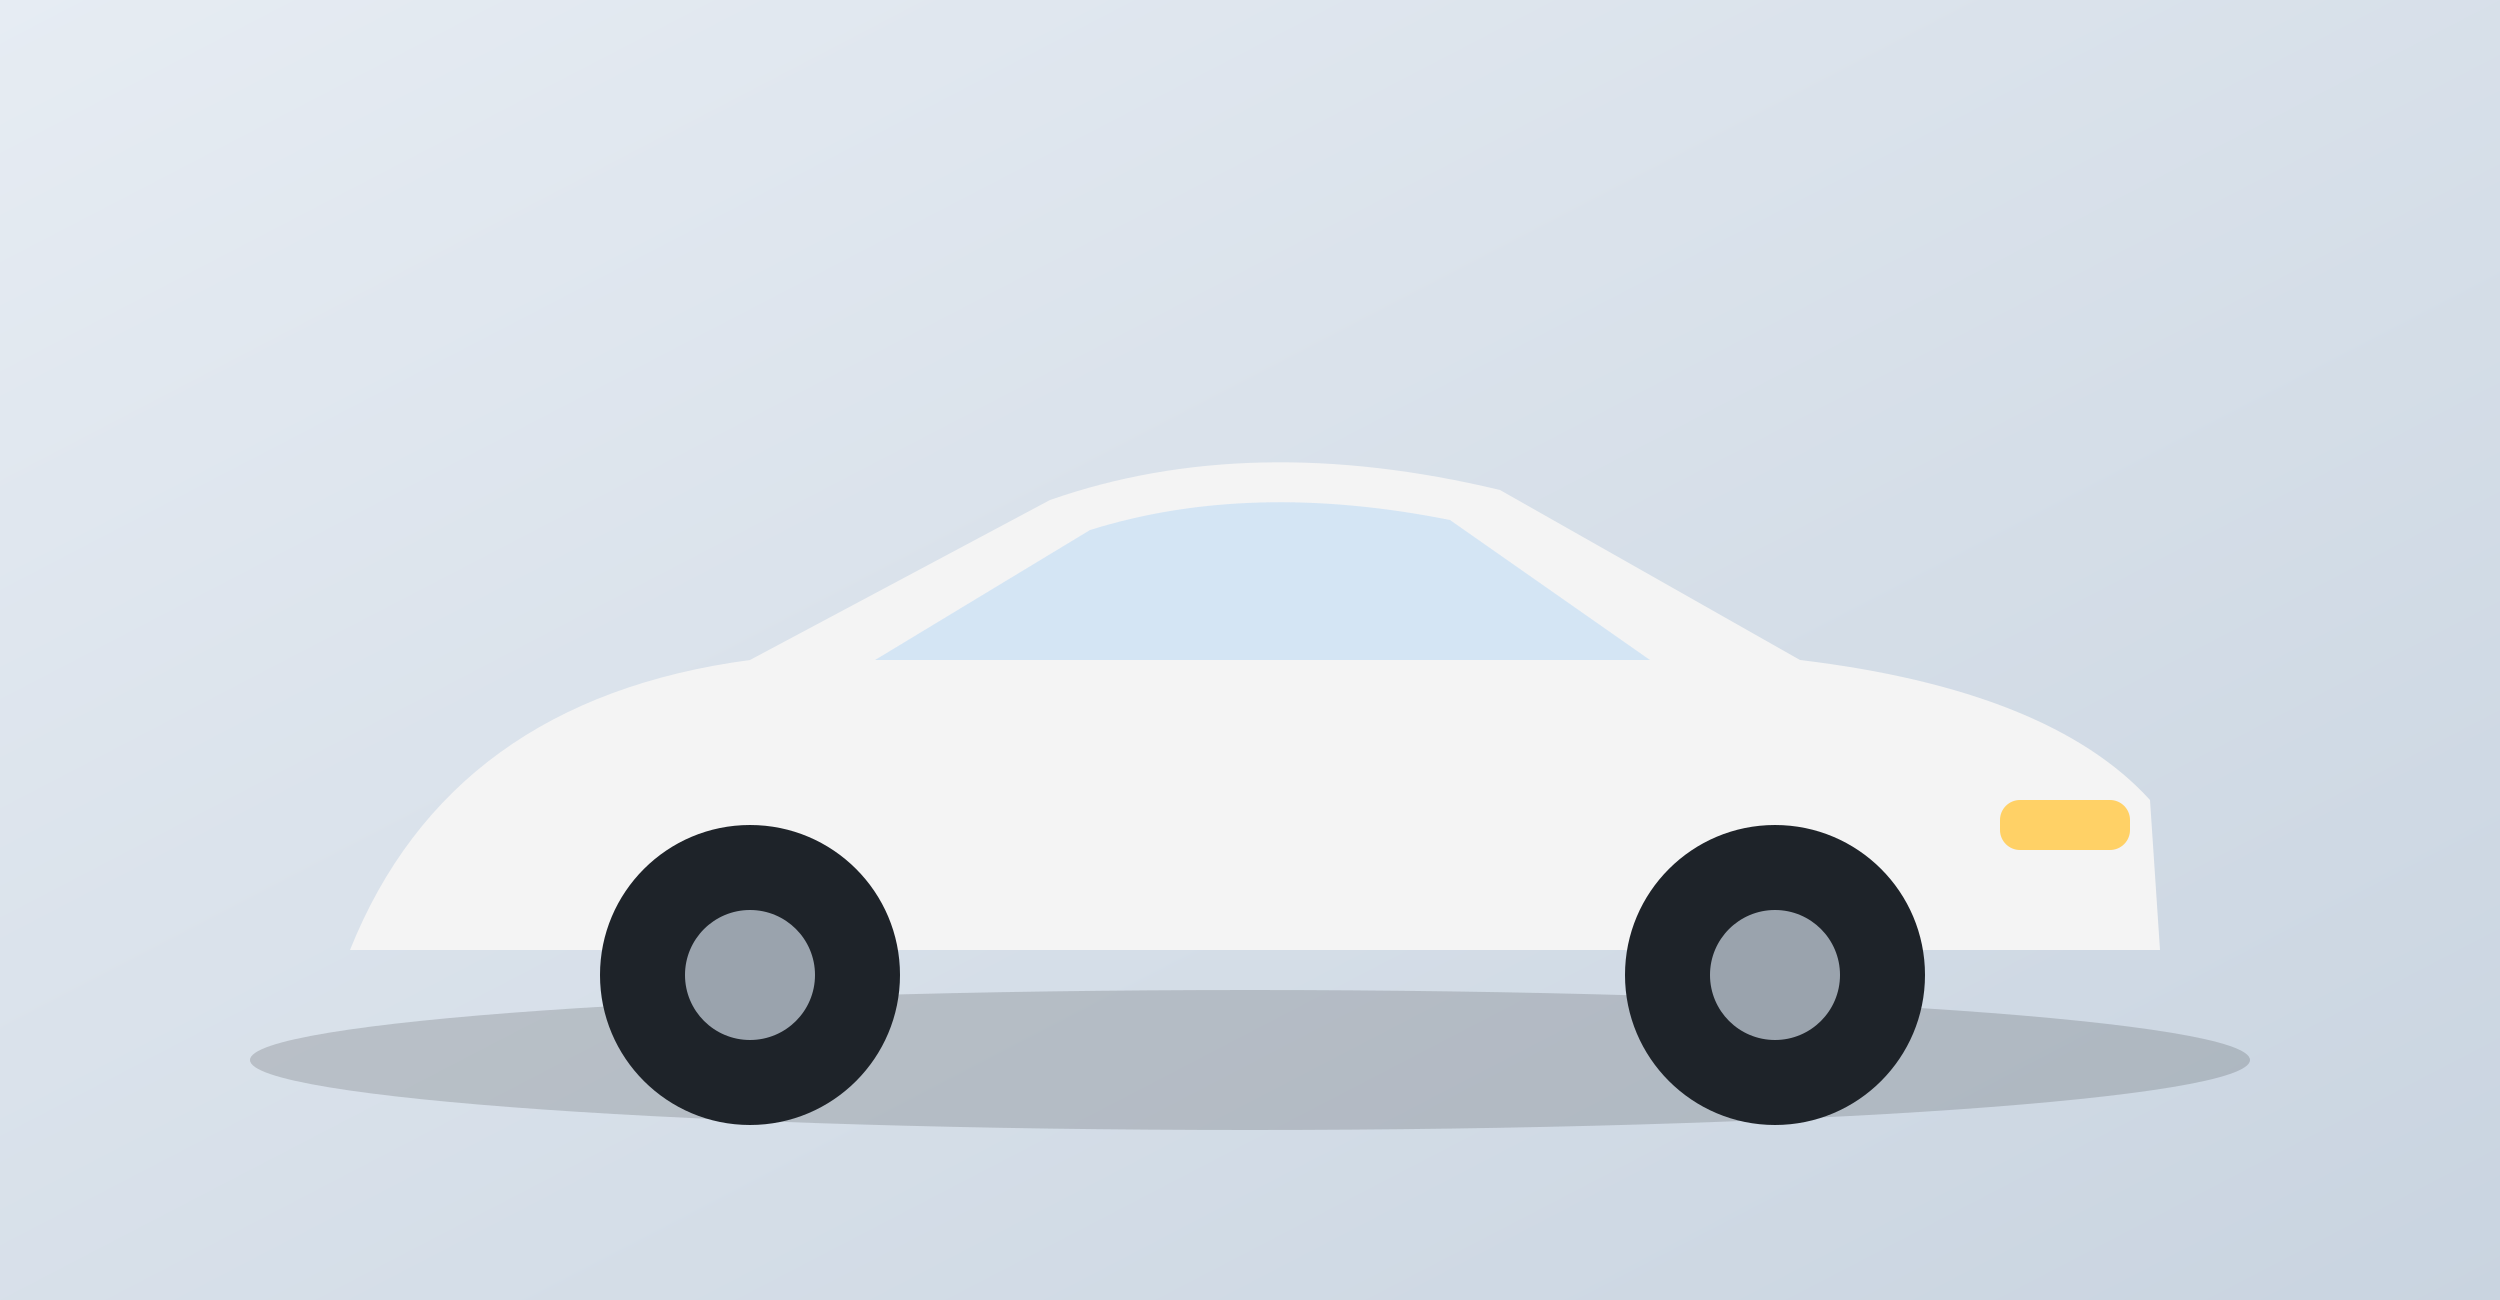
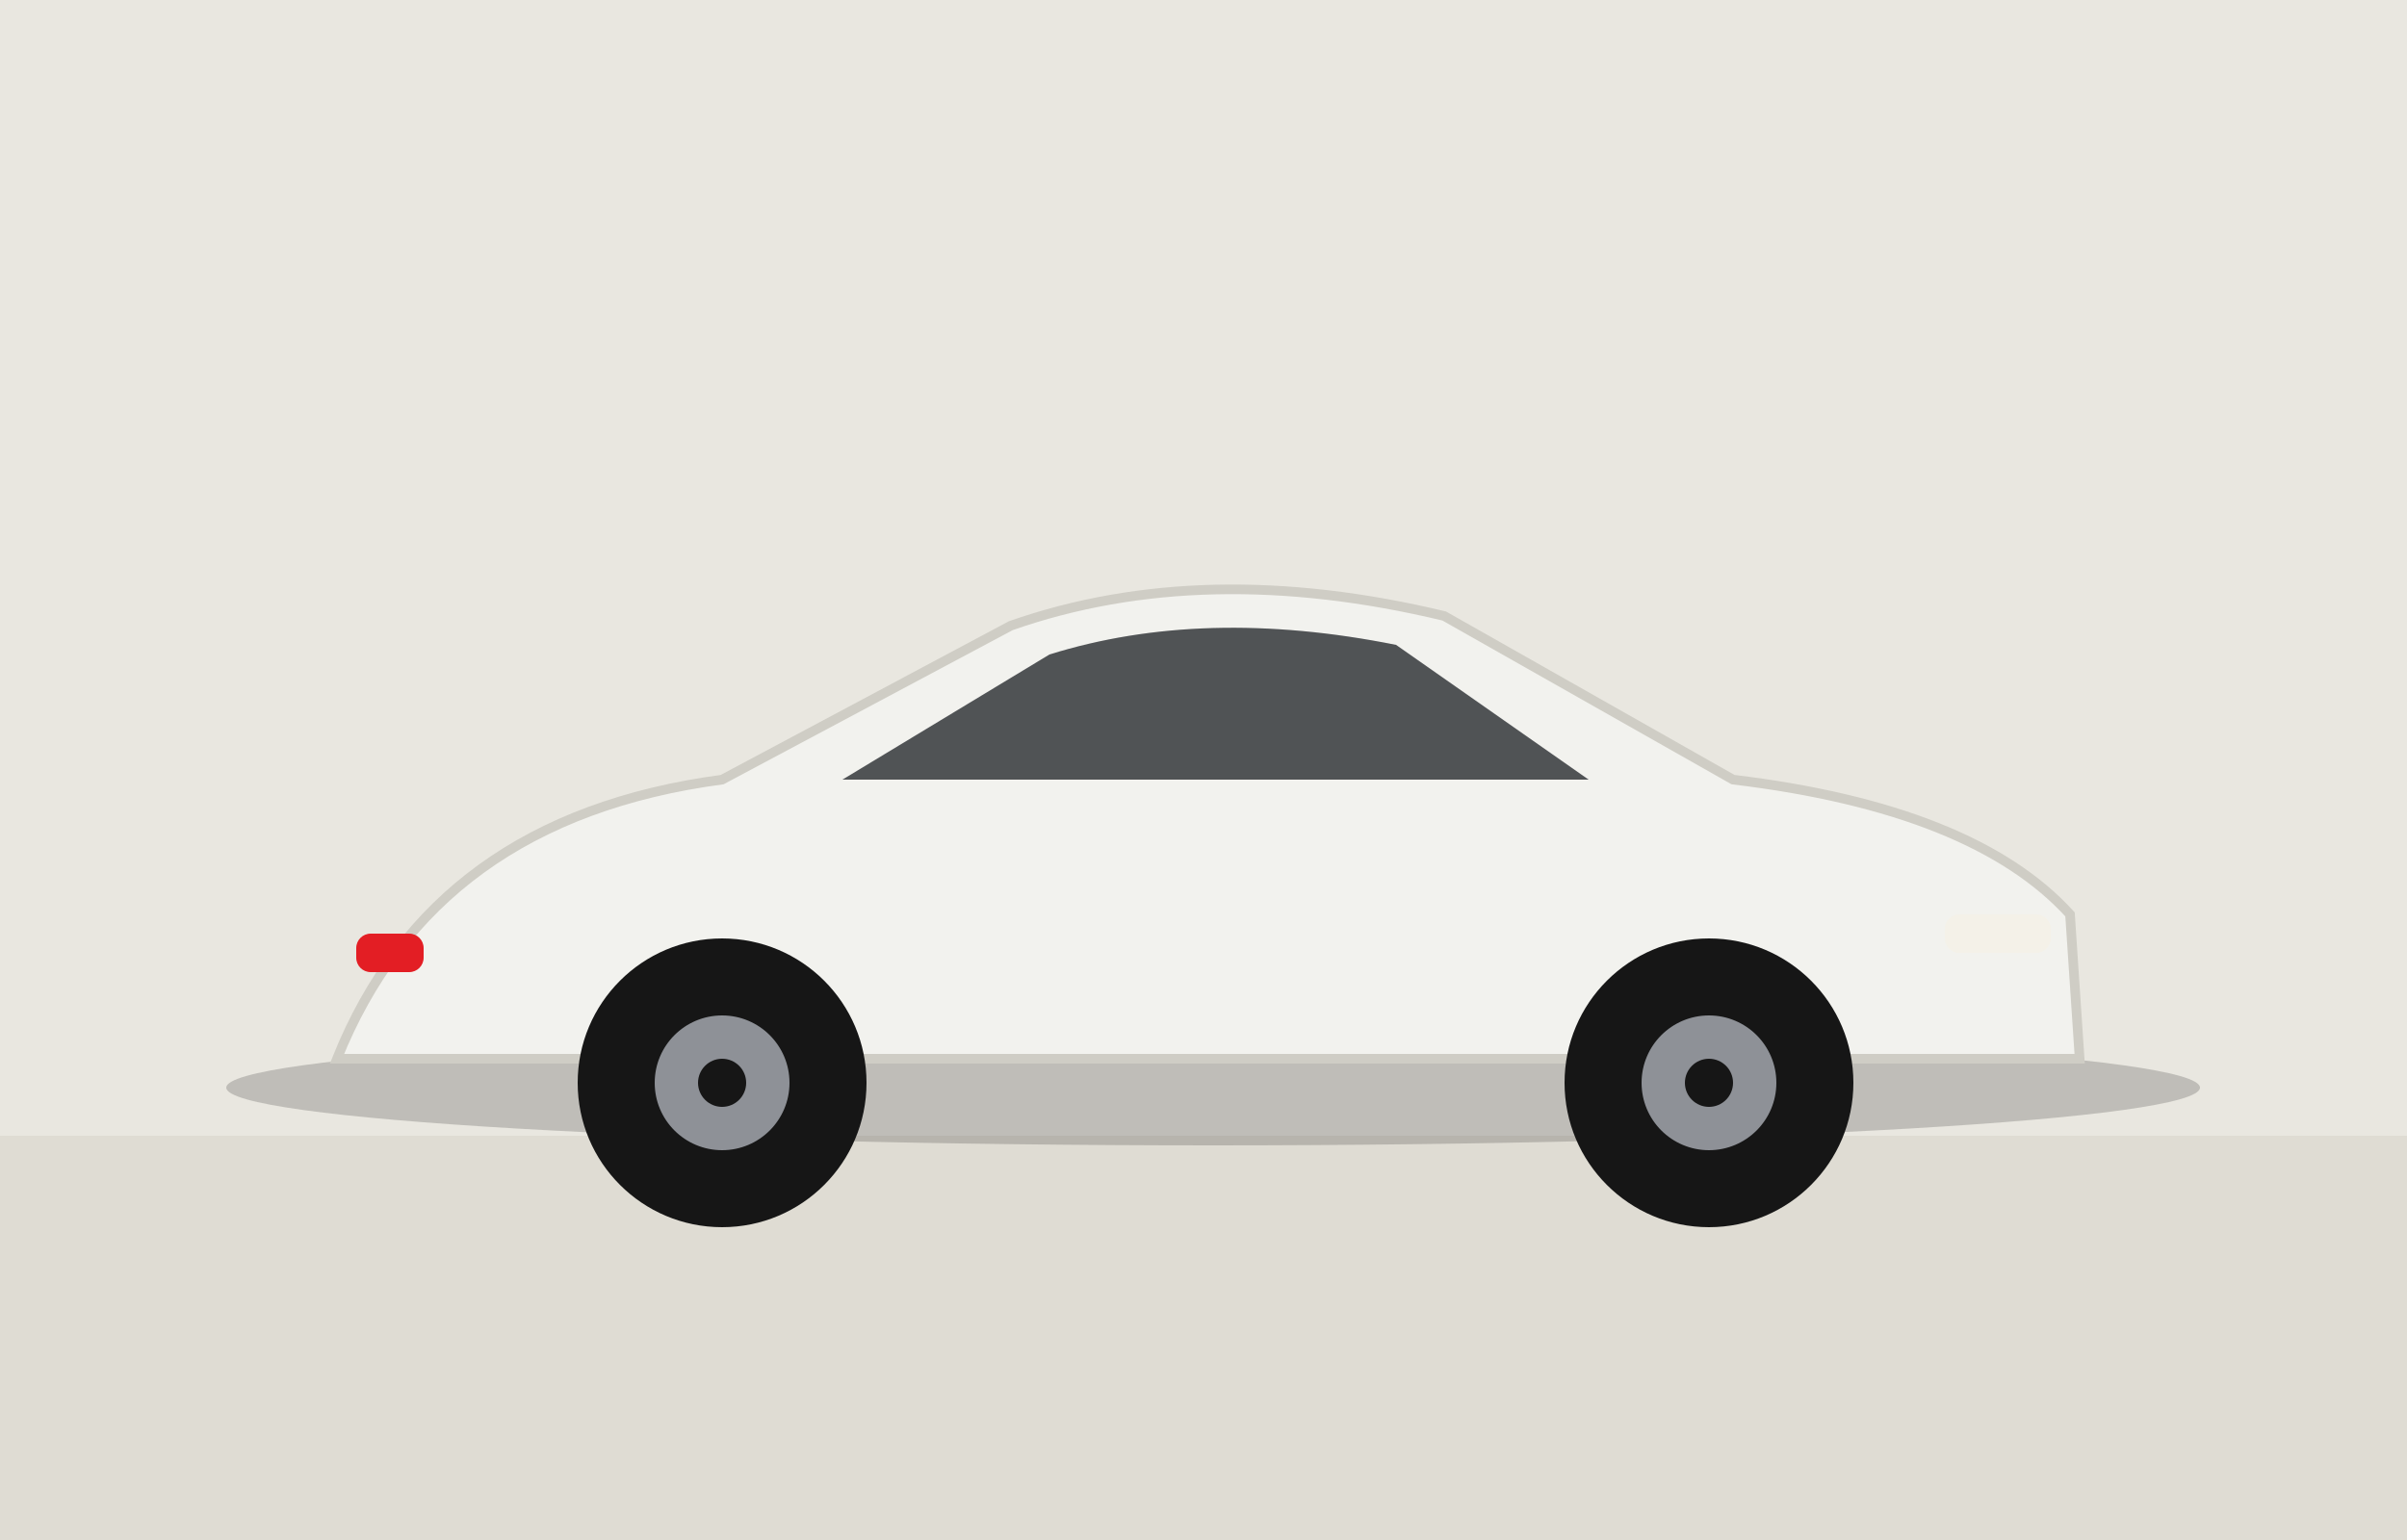
- <svg xmlns="http://www.w3.org/2000/svg" viewBox="0 0 500 260">
-   <defs>
-     <linearGradient id="g" x1="0" y1="0" x2="1" y2="1">
-       <stop offset="0" stop-color="#e6ecf3" />
-       <stop offset="1" stop-color="#c9d4e0" />
-     </linearGradient>
-   </defs>
-   <rect width="500" height="260" fill="url(#g)" />
-   <ellipse cx="250" cy="212" rx="200" ry="14" fill="#000" opacity=".15" />
-   <path d="M70 190 Q90 140 150 132 L210 100 Q250 86 300 98 L360 132 Q410 138 430 160 L432 190 Z" fill="#f4f4f4" />
-   <path d="M175 132 L218 106 Q250 96 290 104 L330 132 Z" fill="#cfe3f5" opacity=".85" />
-   <rect x="400" y="160" width="26" height="10" rx="4" fill="#ffd166" />
-   <circle cx="150" cy="195" r="30" fill="#1e2329" />
-   <circle cx="150" cy="195" r="13" fill="#9aa3ad" />
-   <circle cx="355" cy="195" r="30" fill="#1e2329" />
-   <circle cx="355" cy="195" r="13" fill="#9aa3ad" />
+ <svg xmlns="http://www.w3.org/2000/svg" viewBox="0 0 500 320">
+   <rect width="500" height="320" fill="#E9E7E0" />
+   <rect y="236" width="500" height="84" fill="#DFDCD3" />
+   <g transform="translate(0 30)">
+     <ellipse cx="252" cy="196" rx="205" ry="12" fill="#000" opacity=".18" />
+     <path d="M70 190 Q90 140 150 132 L210 100 Q250 86 300 98 L360 132 Q410 138 430 160 L432 190 Z" fill="#f2f2ee" stroke="#cfcdc5" stroke-width="2" />
+     <path d="M175 132 L218 106 Q250 96 290 104 L330 132 Z" fill="#2a2d31" opacity=".88" />
+     <path d="M175 132 L218 106 Q250 96 290 104 L330 132 Z" fill="#ffffff" opacity=".08" />
+     <rect x="404" y="160" width="22" height="8" rx="3" fill="#f4f1e8" />
+     <rect x="74" y="164" width="14" height="8" rx="3" fill="#E31E24" />
+     <circle cx="150" cy="195" r="30" fill="#161616" />
+     <circle cx="150" cy="195" r="14" fill="#8e9197" />
+     <circle cx="150" cy="195" r="5" fill="#161616" />
+     <circle cx="355" cy="195" r="30" fill="#161616" />
+     <circle cx="355" cy="195" r="14" fill="#8e9197" />
+     <circle cx="355" cy="195" r="5" fill="#161616" />
+   </g>
</svg>
